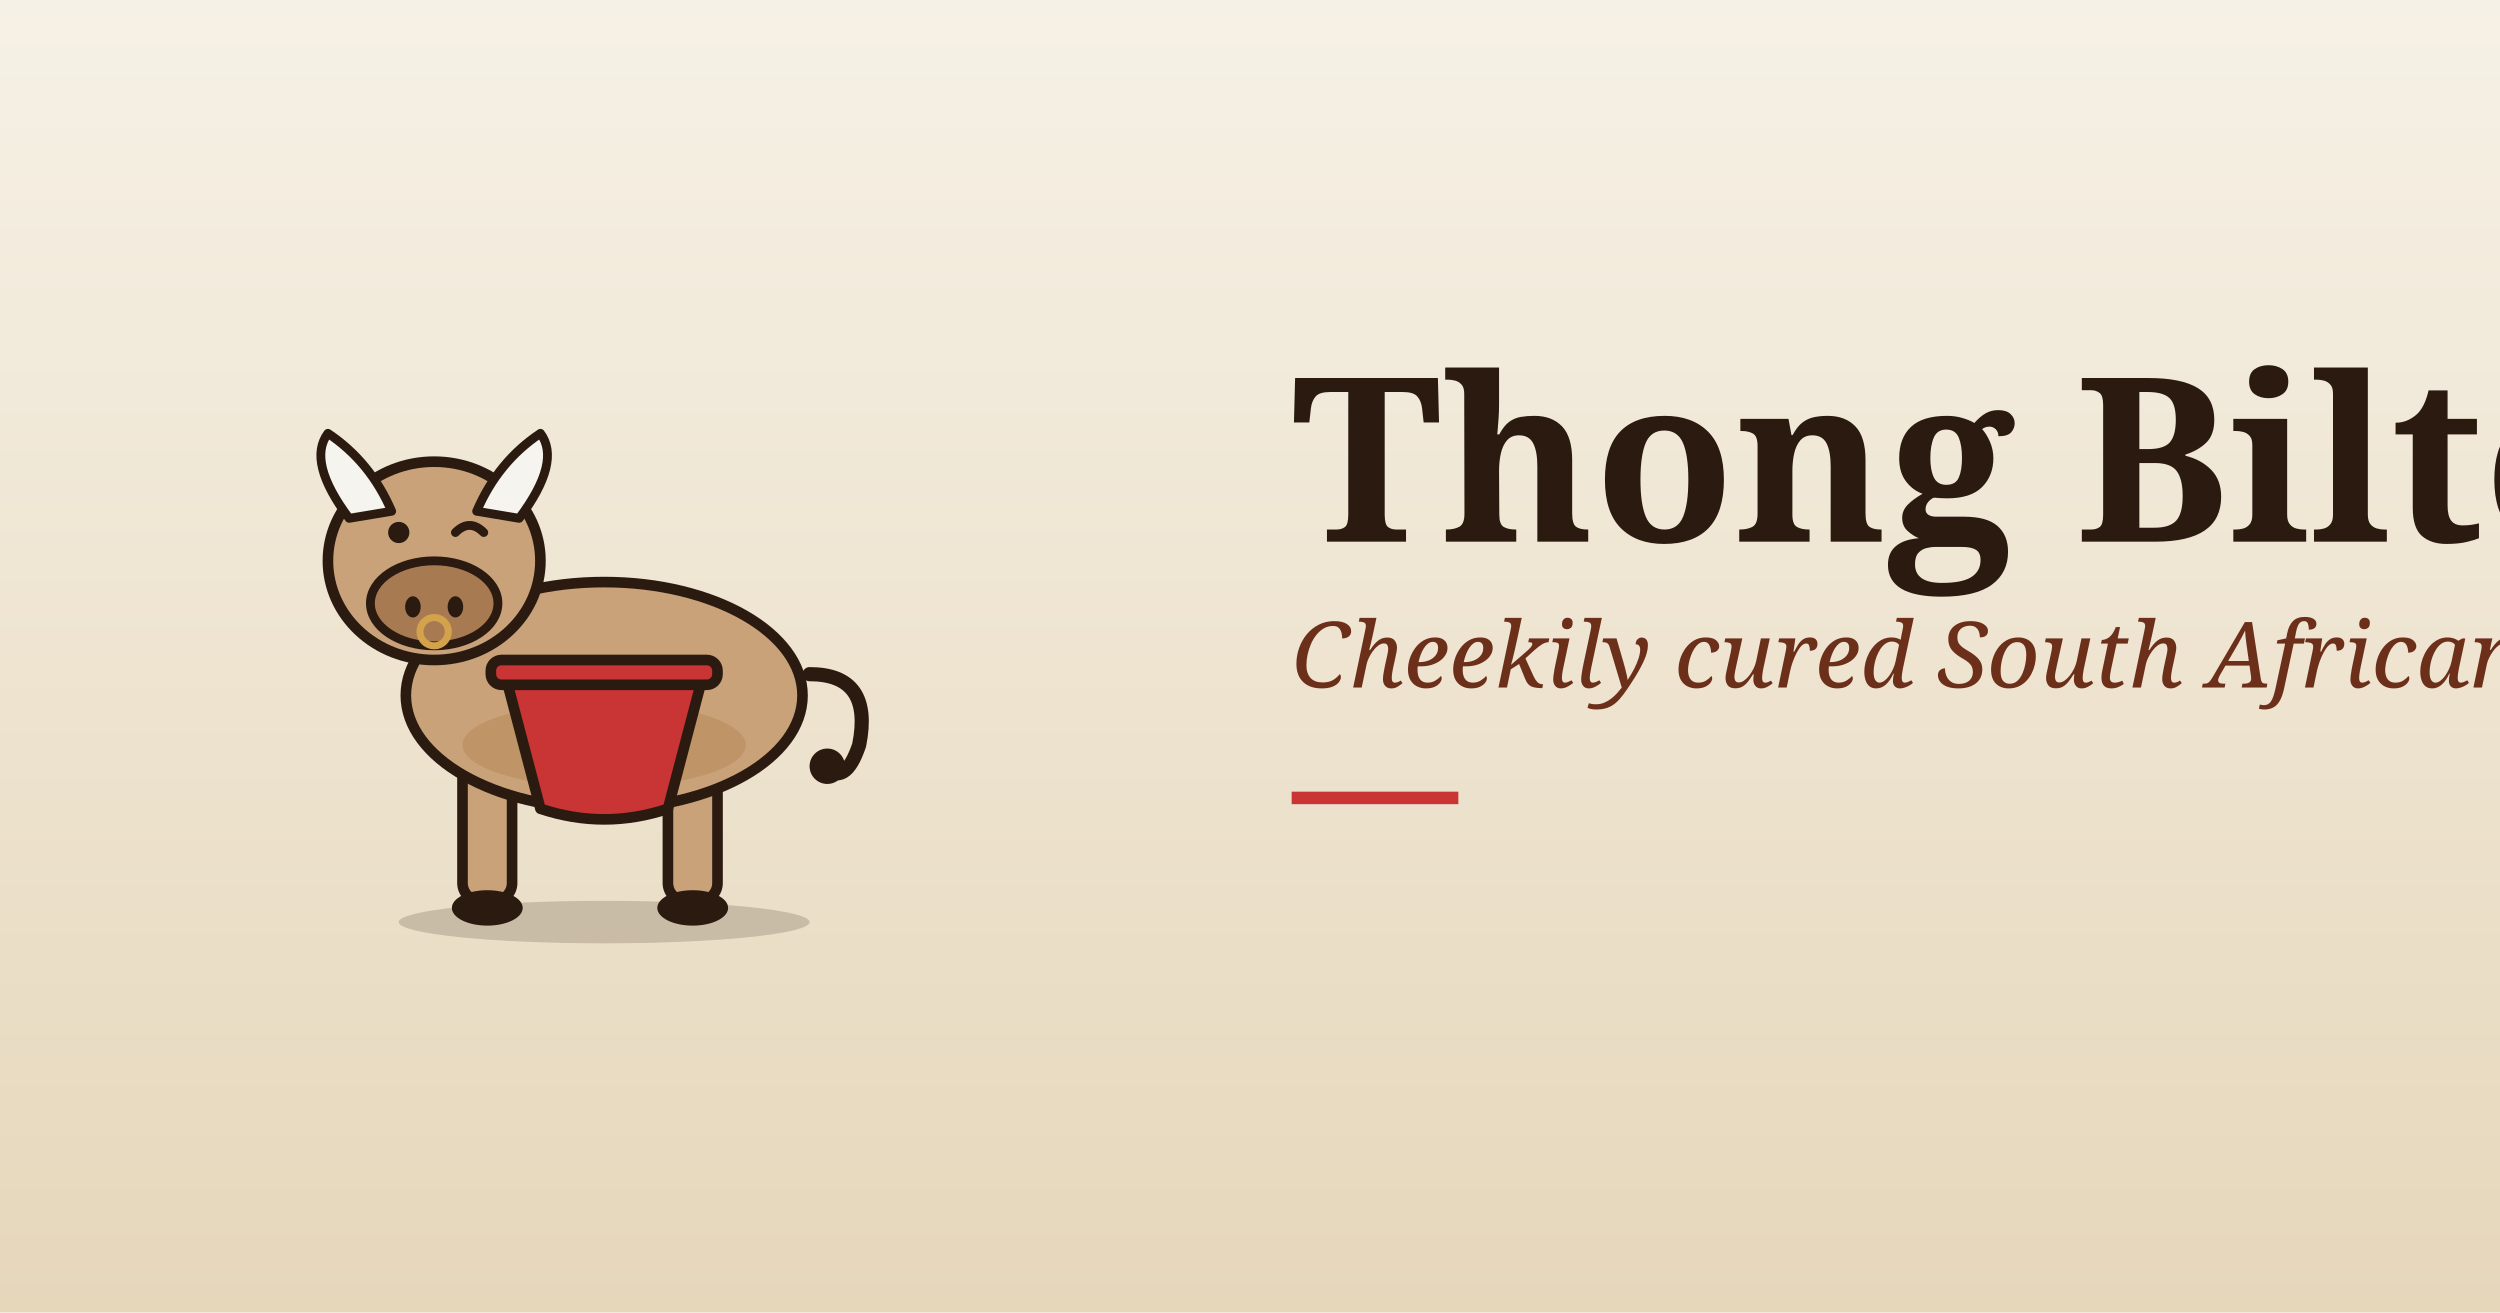
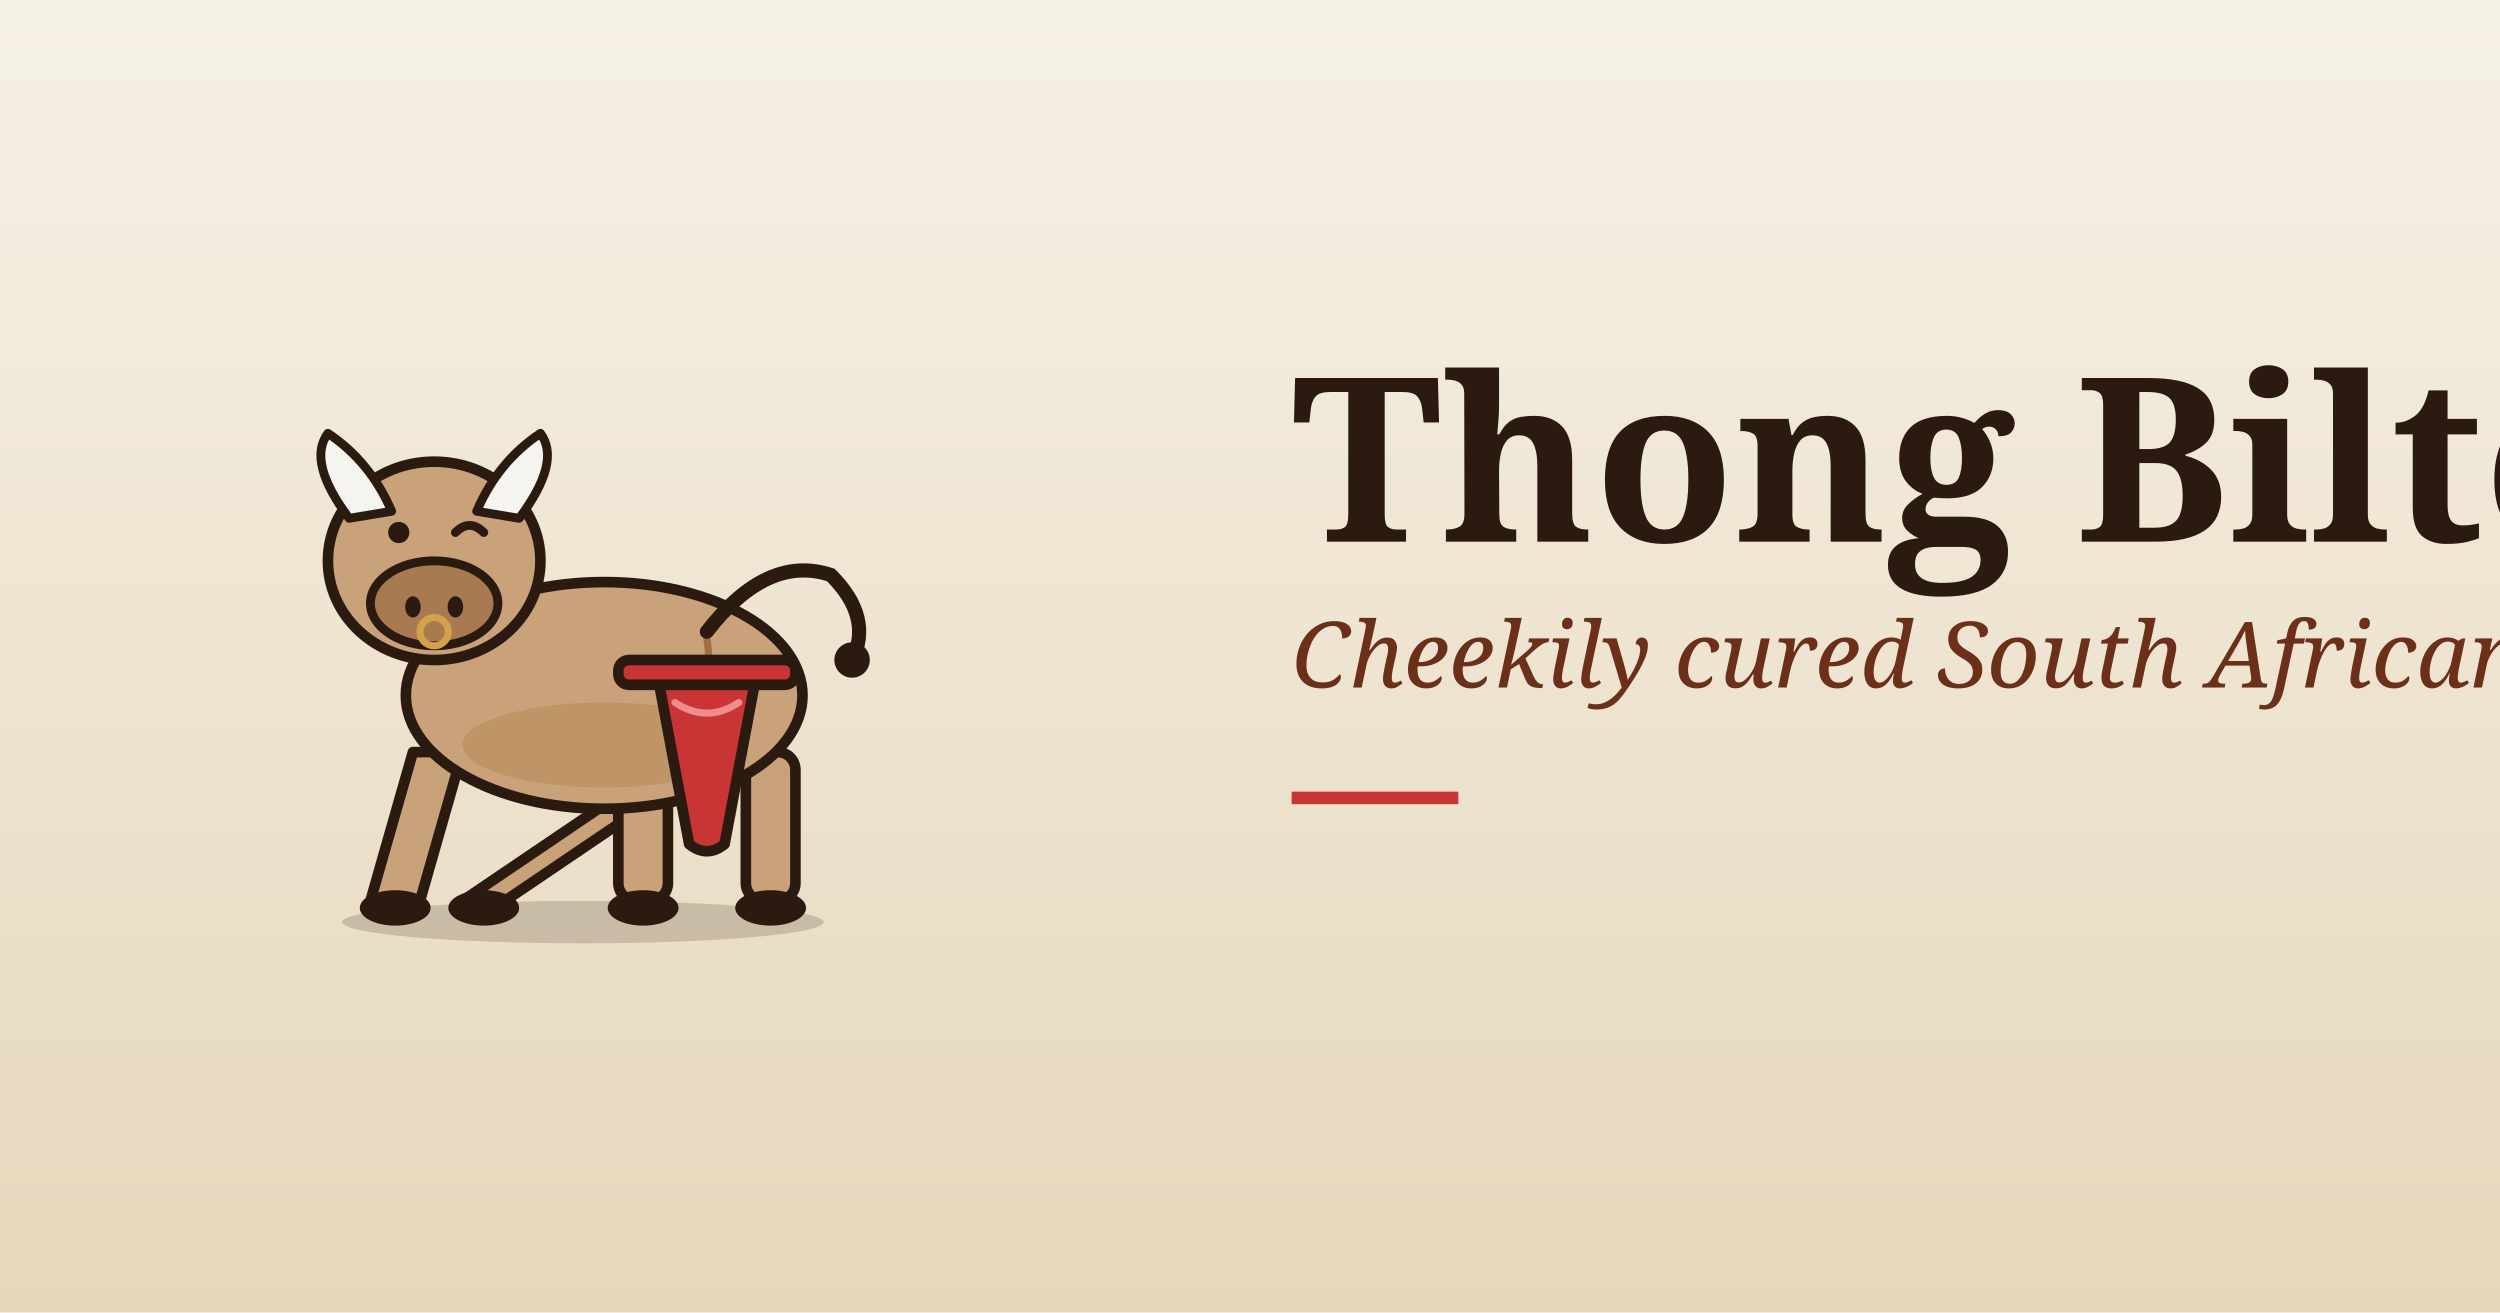
<svg xmlns="http://www.w3.org/2000/svg" viewBox="0 0 1200 630">
  <defs>
    <linearGradient id="bg" x1="0" y1="0" x2="0" y2="1">
      <stop offset="0%" stop-color="#f6f1e6" />
      <stop offset="100%" stop-color="#e6d7bb" />
    </linearGradient>
  </defs>
  <rect width="1200" height="630" fill="url(#bg)" />
  <g transform="translate(120 140) scale(1.7)">
-     <ellipse cx="100" cy="178" rx="58" ry="6" fill="#2a1a10" opacity="0.18" />
-     <rect x="118" y="130" width="14" height="42" rx="5" fill="#c9a27a" stroke="#2a1a10" stroke-width="3" />
-     <ellipse cx="125" cy="174" rx="10" ry="5" fill="#2a1a10" />
-     <rect x="60" y="130" width="14" height="42" rx="5" fill="#c9a27a" stroke="#2a1a10" stroke-width="3" />
-     <ellipse cx="67" cy="174" rx="10" ry="5" fill="#2a1a10" />
-     <path d="M158 108 Q176 108 172 128 Q168 140 162 134" fill="none" stroke="#2a1a10" stroke-width="4" stroke-linecap="round" />
-     <circle cx="163" cy="134" r="5" fill="#2a1a10" />
+     <ellipse cx="94" cy="178" rx="68" ry="6" fill="#2a1a10" opacity="0.18" />
+     <path d="M122 130 L134 130 L72 172 L60 172 Z" fill="#c9a27a" stroke="#2a1a10" stroke-width="3" stroke-linejoin="round" />
+     <ellipse cx="66" cy="174" rx="10" ry="5" fill="#2a1a10" />
+     <rect x="104" y="130" width="14" height="42" rx="5" fill="#c9a27a" stroke="#2a1a10" stroke-width="3" />
+     <ellipse cx="111" cy="174" rx="10" ry="5" fill="#2a1a10" />
+     <rect x="140" y="130" width="14" height="42" rx="5" fill="#c9a27a" stroke="#2a1a10" stroke-width="3" />
+     <ellipse cx="147" cy="174" rx="10" ry="5" fill="#2a1a10" />
+     <path d="M46 130 L60 130 L48 172 L34 172 Z" fill="#c9a27a" stroke="#2a1a10" stroke-width="3" stroke-linejoin="round" />
+     <ellipse cx="41" cy="174" rx="10" ry="5" fill="#2a1a10" />
    <ellipse cx="100" cy="114" rx="56" ry="32" fill="#c9a27a" stroke="#2a1a10" stroke-width="3" />
    <ellipse cx="100" cy="128" rx="40" ry="12" fill="#b78857" opacity="0.55" />
-     <path d="M72 108 L128 108 L118 146 Q100 152 82 146 Z" fill="#c93434" stroke="#2a1a10" stroke-width="3" stroke-linejoin="round" />
-     <rect x="68" y="104" width="64" height="7" rx="3" fill="#c93434" stroke="#2a1a10" stroke-width="3" />
+     <path d="M129 98 Q130 104 129 110" fill="none" stroke="#8a5a2a" stroke-width="2" stroke-linecap="round" opacity="0.7" />
+     <path d="M129 96 Q146 74 164 80 Q176 92 170 104" fill="none" stroke="#2a1a10" stroke-width="4" stroke-linecap="round" />
+     <circle cx="170" cy="104" r="5" fill="#2a1a10" />
+     <path d="M115 108 L143 108 L134 156 Q129 160 124 156 Z" fill="#c93434" stroke="#2a1a10" stroke-width="3" stroke-linejoin="round" />
+     <rect x="104" y="104" width="50" height="7" rx="3" fill="#c93434" stroke="#2a1a10" stroke-width="3" />
+     <path d="M120 116 Q129 122 138 116" fill="none" stroke="#ffb3b3" stroke-width="2" stroke-linecap="round" opacity="0.7" />
    <ellipse cx="52" cy="76" rx="30" ry="28" fill="#c9a27a" stroke="#2a1a10" stroke-width="3" />
    <path d="M28 64 Q16 48 22 40 Q34 48 40 62 Z" fill="#f6f4ee" stroke="#2a1a10" stroke-width="2.5" stroke-linejoin="round" />
    <path d="M76 64 Q88 48 82 40 Q70 48 64 62 Z" fill="#f6f4ee" stroke="#2a1a10" stroke-width="2.5" stroke-linejoin="round" />
    <ellipse cx="52" cy="88" rx="18" ry="12" fill="#a87a52" stroke="#2a1a10" stroke-width="2.5" />
    <ellipse cx="46" cy="89" rx="2.2" ry="3" fill="#2a1a10" />
    <ellipse cx="58" cy="89" rx="2.2" ry="3" fill="#2a1a10" />
    <circle cx="52" cy="96" r="4" fill="none" stroke="#d4a24a" stroke-width="2" />
    <circle cx="42" cy="68" r="3" fill="#2a1a10" />
    <path d="M58 68 Q62 64 66 68" fill="none" stroke="#2a1a10" stroke-width="2.5" stroke-linecap="round" />
  </g>
  <text x="620" y="260" font-family="Georgia, 'Cormorant Garamond', serif" font-size="110" font-weight="700" fill="#2a1a10">Thong Biltong</text>
  <text x="620" y="330" font-family="Georgia, 'Cormorant Garamond', serif" font-size="44" font-style="italic" fill="#6b2f1a">Cheekily cured South African biltong</text>
  <rect x="620" y="380" width="80" height="6" fill="#c93434" />
</svg>
